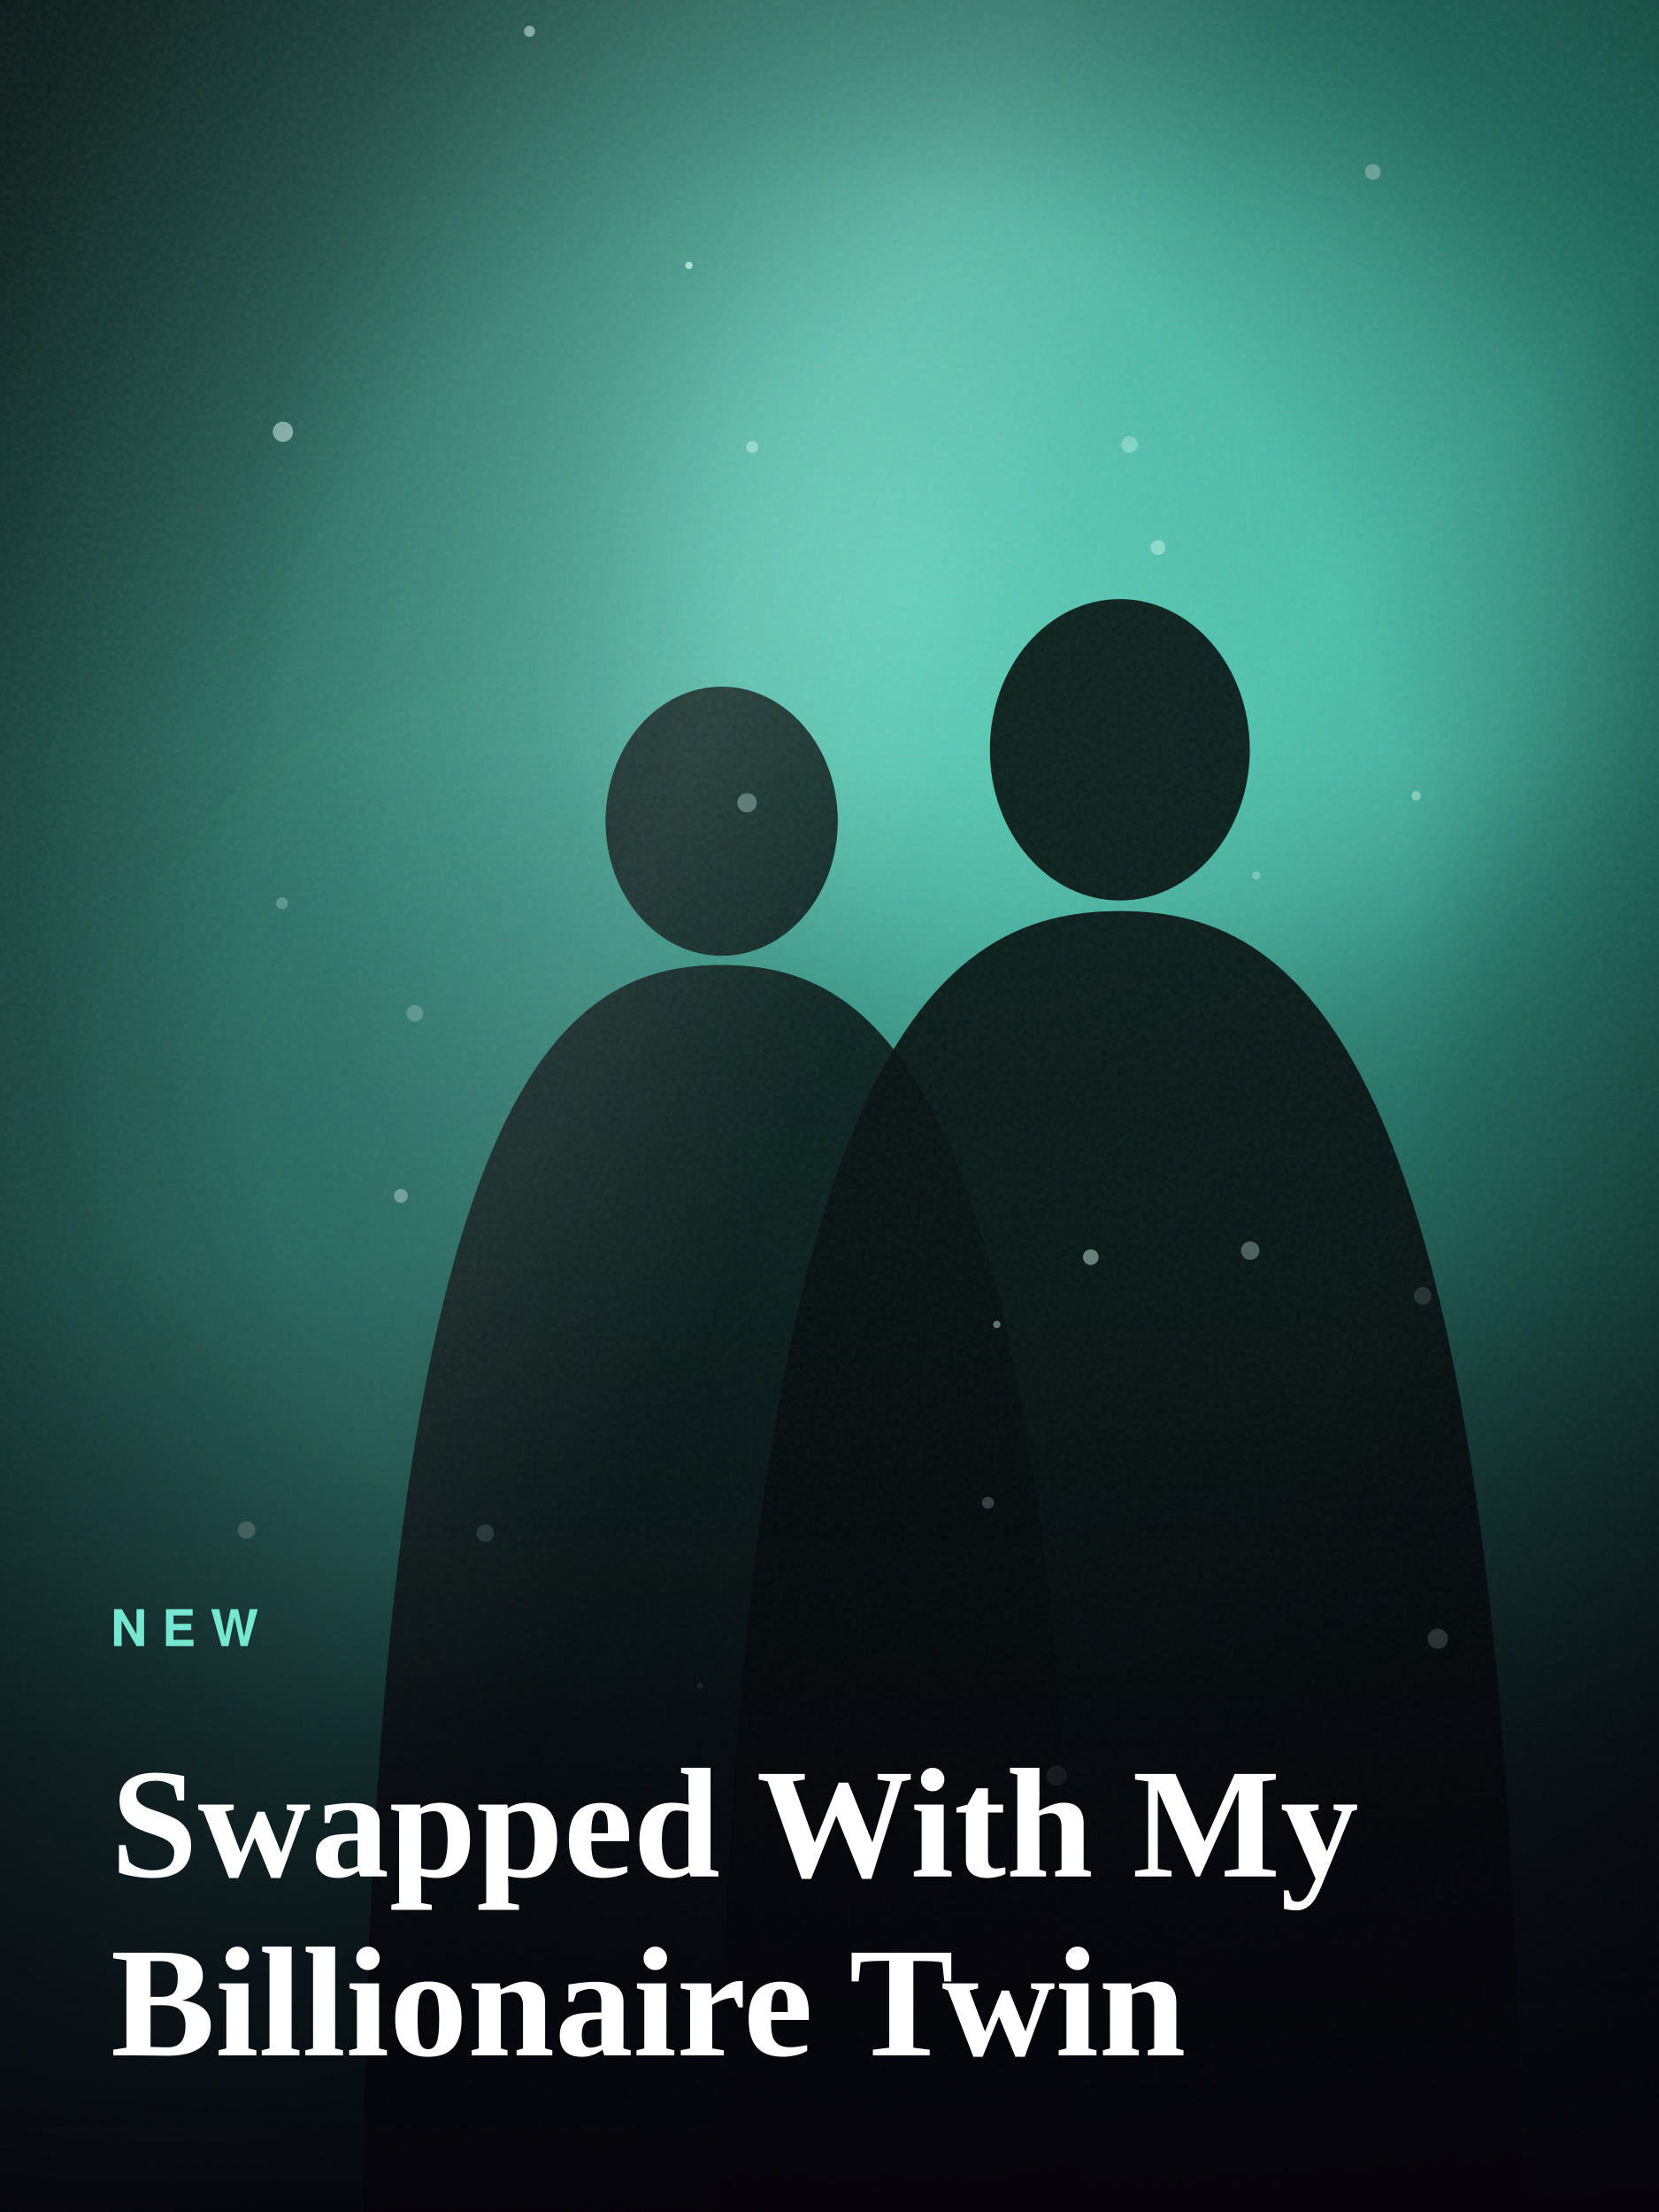
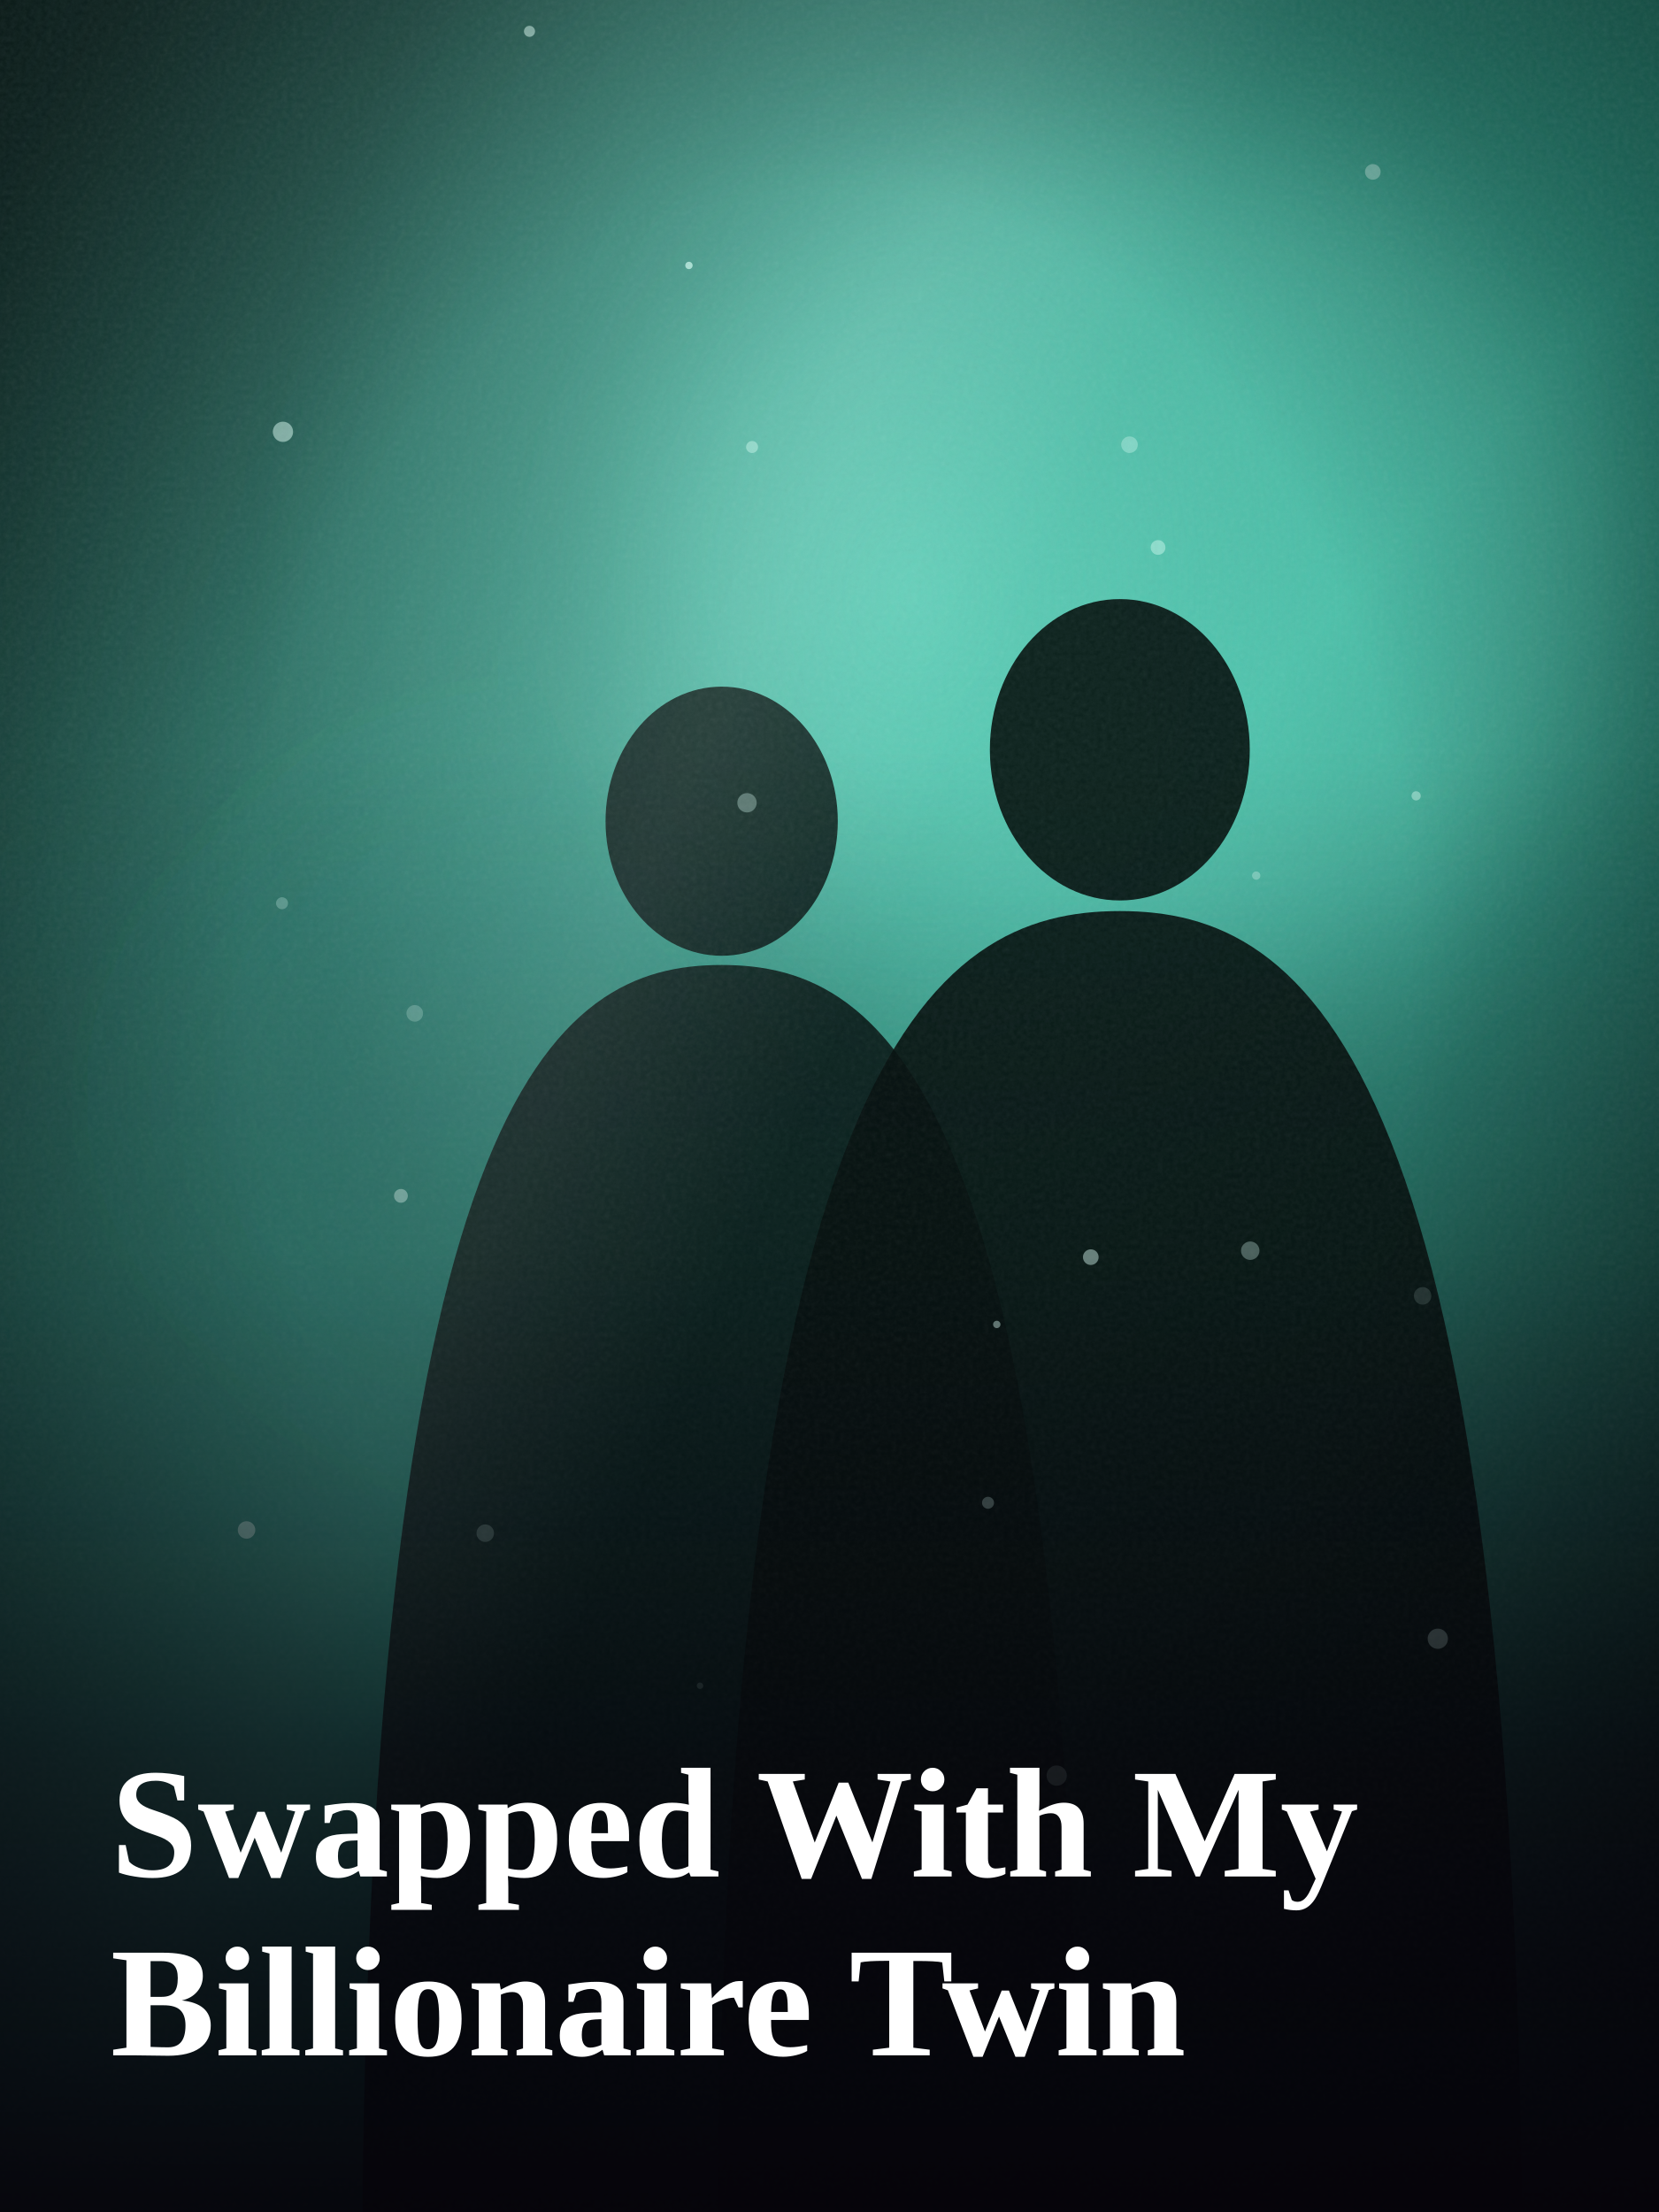
<svg xmlns="http://www.w3.org/2000/svg" width="360" height="480" viewBox="0 0 360 480" role="img" aria-label="Swapped With My Billionaire Twin">
  <defs>
    <linearGradient id="sky" x1="0.08" y1="0" x2="0.92" y2="1">
      <stop offset="0" stop-color="#0A2320" />
      <stop offset="0.52" stop-color="#1E8E7A" />
      <stop offset="1" stop-color="#0A2320" />
    </linearGradient>
    <radialGradient id="rim" cx="0.55" cy="0.27" r="0.72">
      <stop offset="0" stop-color="#7BF0D8" stop-opacity="0.62" />
      <stop offset="0.55" stop-color="#7BF0D8" stop-opacity="0.16" />
      <stop offset="1" stop-color="#7BF0D8" stop-opacity="0" />
    </radialGradient>
    <linearGradient id="sweep" x1="0" y1="0" x2="1" y2="0.6">
      <stop offset="0" stop-color="#FFFFFF" stop-opacity="0" />
      <stop offset="0.46" stop-color="#FFFFFF" stop-opacity="0.10" />
      <stop offset="0.58" stop-color="#FFFFFF" stop-opacity="0" />
    </linearGradient>
    <radialGradient id="vig" cx="0.5" cy="0.44" r="0.78">
      <stop offset="0.45" stop-color="#000000" stop-opacity="0" />
      <stop offset="1" stop-color="#000000" stop-opacity="0.62" />
    </radialGradient>
    <filter id="grain" x="0" y="0" width="100%" height="100%">
      <feTurbulence type="fractalNoise" baseFrequency="0.9" numOctaves="3" seed="28" result="n" />
      <feColorMatrix in="n" type="saturate" values="0" />
      <feComponentTransfer>
        <feFuncA type="linear" slope="0.16" />
      </feComponentTransfer>
    </filter>
    <filter id="soft" x="-30%" y="-30%" width="160%" height="160%">
      <feGaussianBlur stdDeviation="16" />
    </filter>
    <linearGradient id="scrim" x1="0" y1="0.34" x2="0" y2="1">
      <stop offset="0" stop-color="#05030A" stop-opacity="0" />
      <stop offset="0.34" stop-color="#05030A" stop-opacity="0.22" />
      <stop offset="0.68" stop-color="#05030A" stop-opacity="0.70" />
      <stop offset="1" stop-color="#05030A" stop-opacity="0.95" />
    </linearGradient>
  </defs>
  <rect width="360" height="480" fill="url(#sky)" />
  <g filter="url(#soft)" opacity="0.9">
    <ellipse cx="248.4" cy="122.4" rx="108.0" ry="93.6" fill="#7BF0D8" opacity="0.30" />
    <ellipse cx="118.8" cy="237.6" rx="86.4" ry="75.6" fill="#0D4A3F" opacity="0.24" />
  </g>
  <rect width="360" height="480" fill="url(#rim)" />
  <g opacity="0.85" fill="#04120F">
    <ellipse cx="156.6" cy="178.2" rx="25.2" ry="29.2" />
    <path d="M 78.5 505.2                C 78.5 235.9                  120.8 209.4                  156.6 209.4                C 192.4 209.4                  234.7 235.9                  234.7 505.2                Z" />
  </g>
  <g opacity="0.92" fill="#04120F">
    <ellipse cx="243.0" cy="162.7" rx="28.2" ry="32.7" />
    <path d="M 155.5 508.2                C 155.5 227.4                  202.9 197.7                  243.0 197.7                C 283.1 197.7                  330.5 227.4                  330.5 508.2                Z" />
  </g>
  <rect width="360" height="480" fill="url(#sweep)" />
  <circle cx="367.7" cy="13.8" r="0.9" fill="#D8FFF5" opacity="0.28" />
  <circle cx="61.2" cy="196.0" r="1.3" fill="#D8FFF5" opacity="0.30" />
  <circle cx="53.5" cy="332.0" r="1.9" fill="#D8FFF5" opacity="0.58" />
  <circle cx="297.9" cy="37.3" r="1.7" fill="#D8FFF5" opacity="0.44" />
  <circle cx="308.7" cy="281.2" r="1.9" fill="#D8FFF5" opacity="0.19" />
  <circle cx="307.3" cy="172.7" r="1.0" fill="#D8FFF5" opacity="0.46" />
  <circle cx="229.3" cy="385.3" r="2.2" fill="#D8FFF5" opacity="0.29" />
  <circle cx="87.0" cy="259.5" r="1.5" fill="#D8FFF5" opacity="0.53" />
  <circle cx="245.1" cy="96.5" r="1.8" fill="#D8FFF5" opacity="0.34" />
  <circle cx="105.3" cy="332.7" r="1.9" fill="#D8FFF5" opacity="0.28" />
  <circle cx="61.4" cy="93.7" r="2.2" fill="#D8FFF5" opacity="0.57" />
  <circle cx="163.2" cy="97.0" r="1.3" fill="#D8FFF5" opacity="0.42" />
  <circle cx="149.5" cy="57.6" r="0.8" fill="#D8FFF5" opacity="0.67" />
  <circle cx="251.3" cy="118.8" r="1.6" fill="#D8FFF5" opacity="0.43" />
  <circle cx="90.0" cy="219.9" r="1.8" fill="#D8FFF5" opacity="0.28" />
  <circle cx="236.7" cy="272.8" r="1.7" fill="#D8FFF5" opacity="0.59" />
  <circle cx="114.9" cy="6.8" r="1.2" fill="#D8FFF5" opacity="0.63" />
  <circle cx="162.1" cy="174.2" r="2.1" fill="#D8FFF5" opacity="0.34" />
  <circle cx="151.9" cy="365.8" r="0.7" fill="#D8FFF5" opacity="0.25" />
  <circle cx="271.3" cy="271.4" r="2.0" fill="#D8FFF5" opacity="0.41" />
  <circle cx="312.0" cy="355.6" r="2.2" fill="#D8FFF5" opacity="0.50" />
  <circle cx="272.6" cy="190.0" r="0.9" fill="#D8FFF5" opacity="0.37" />
  <circle cx="216.3" cy="287.4" r="0.8" fill="#D8FFF5" opacity="0.60" />
  <circle cx="364.9" cy="344.4" r="0.8" fill="#D8FFF5" opacity="0.48" />
  <circle cx="370.4" cy="112.0" r="2.2" fill="#D8FFF5" opacity="0.65" />
  <circle cx="214.4" cy="326.1" r="1.3" fill="#D8FFF5" opacity="0.40" />
  <rect width="360" height="480" fill="url(#vig)" />
  <rect width="360" height="480" filter="url(#grain)" opacity="0.5" />
  <rect width="360" height="480" fill="url(#scrim)" />
-   <text x="24" y="357.2" font-family="Helvetica Neue, Helvetica, Arial, sans-serif" font-size="11" font-weight="700" letter-spacing="3.2" fill="#7BF0D8" opacity="0.95">NEW</text>
+   <text x="24" y="357.2" font-family="Helvetica Neue, Helvetica, Arial, sans-serif" font-size="11" font-weight="700" letter-spacing="3.2" fill="#7BF0D8" opacity="0.95" />
  <text x="24" y="407.2" font-family="Georgia, Times New Roman, serif" font-size="34" font-weight="700" fill="#FFFFFF">
    <tspan x="24" dy="0">Swapped With My</tspan>
    <tspan x="24" dy="38.8">Billionaire Twin</tspan>
  </text>
</svg>
